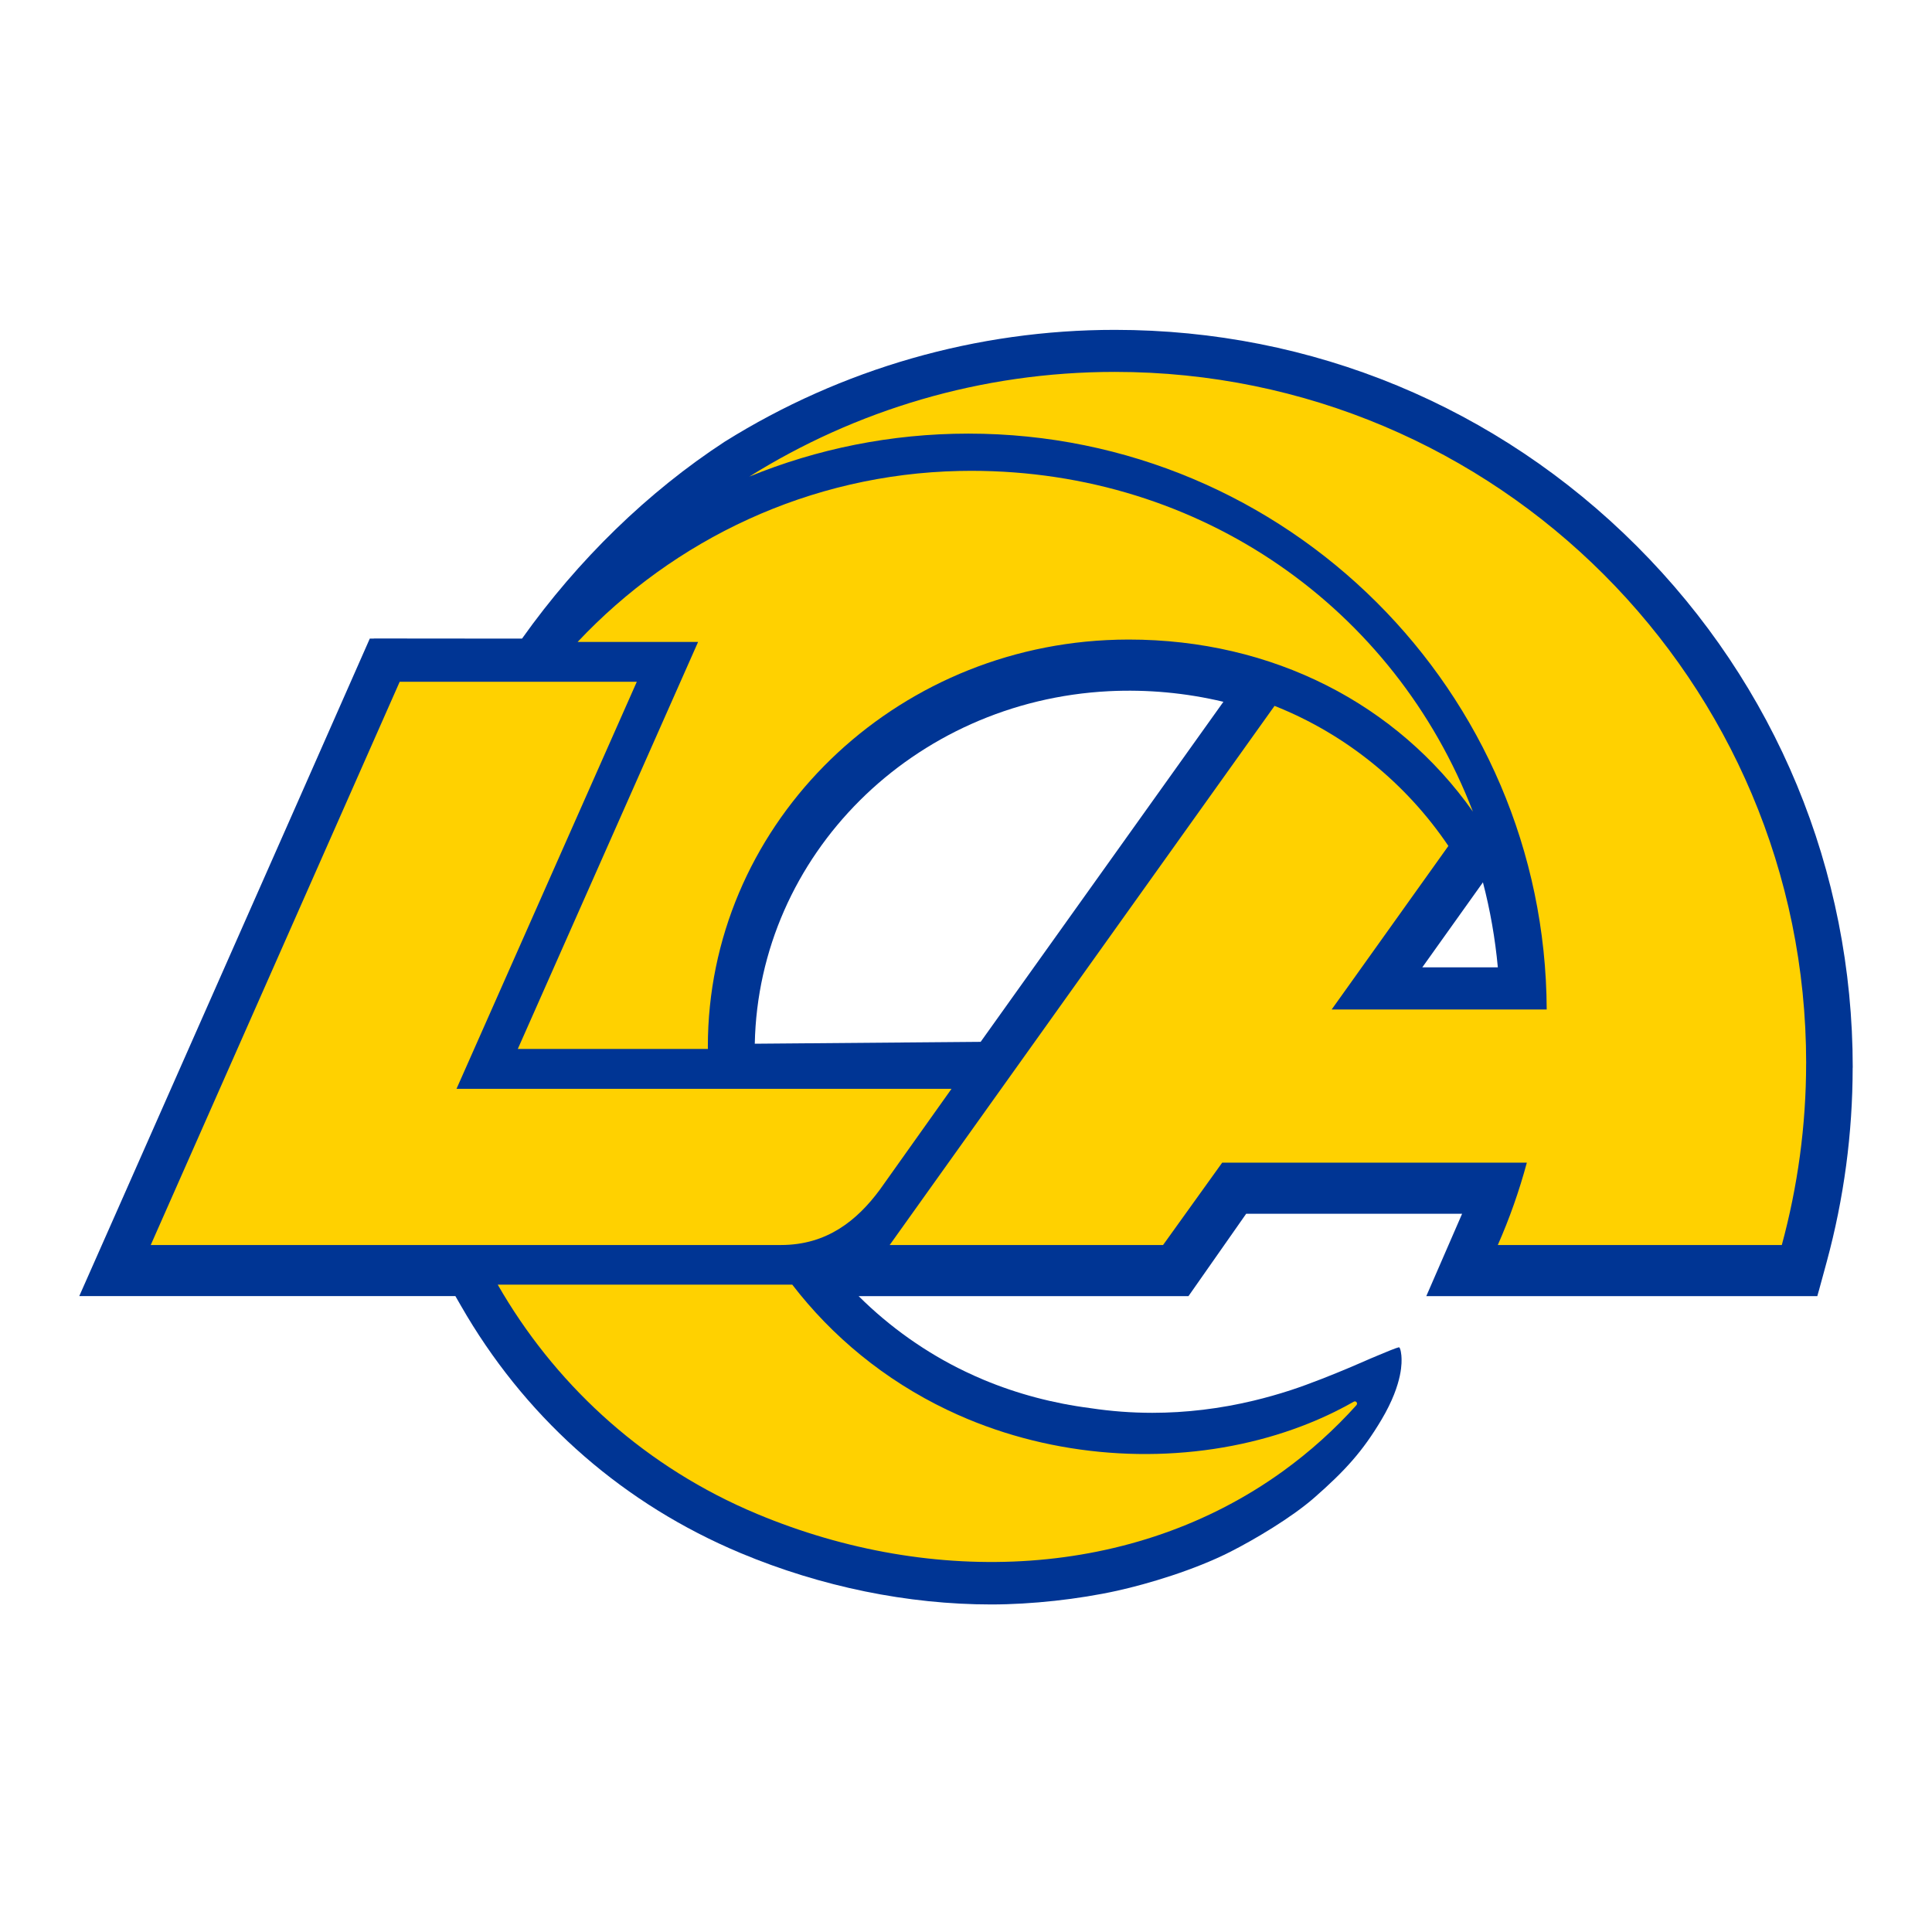
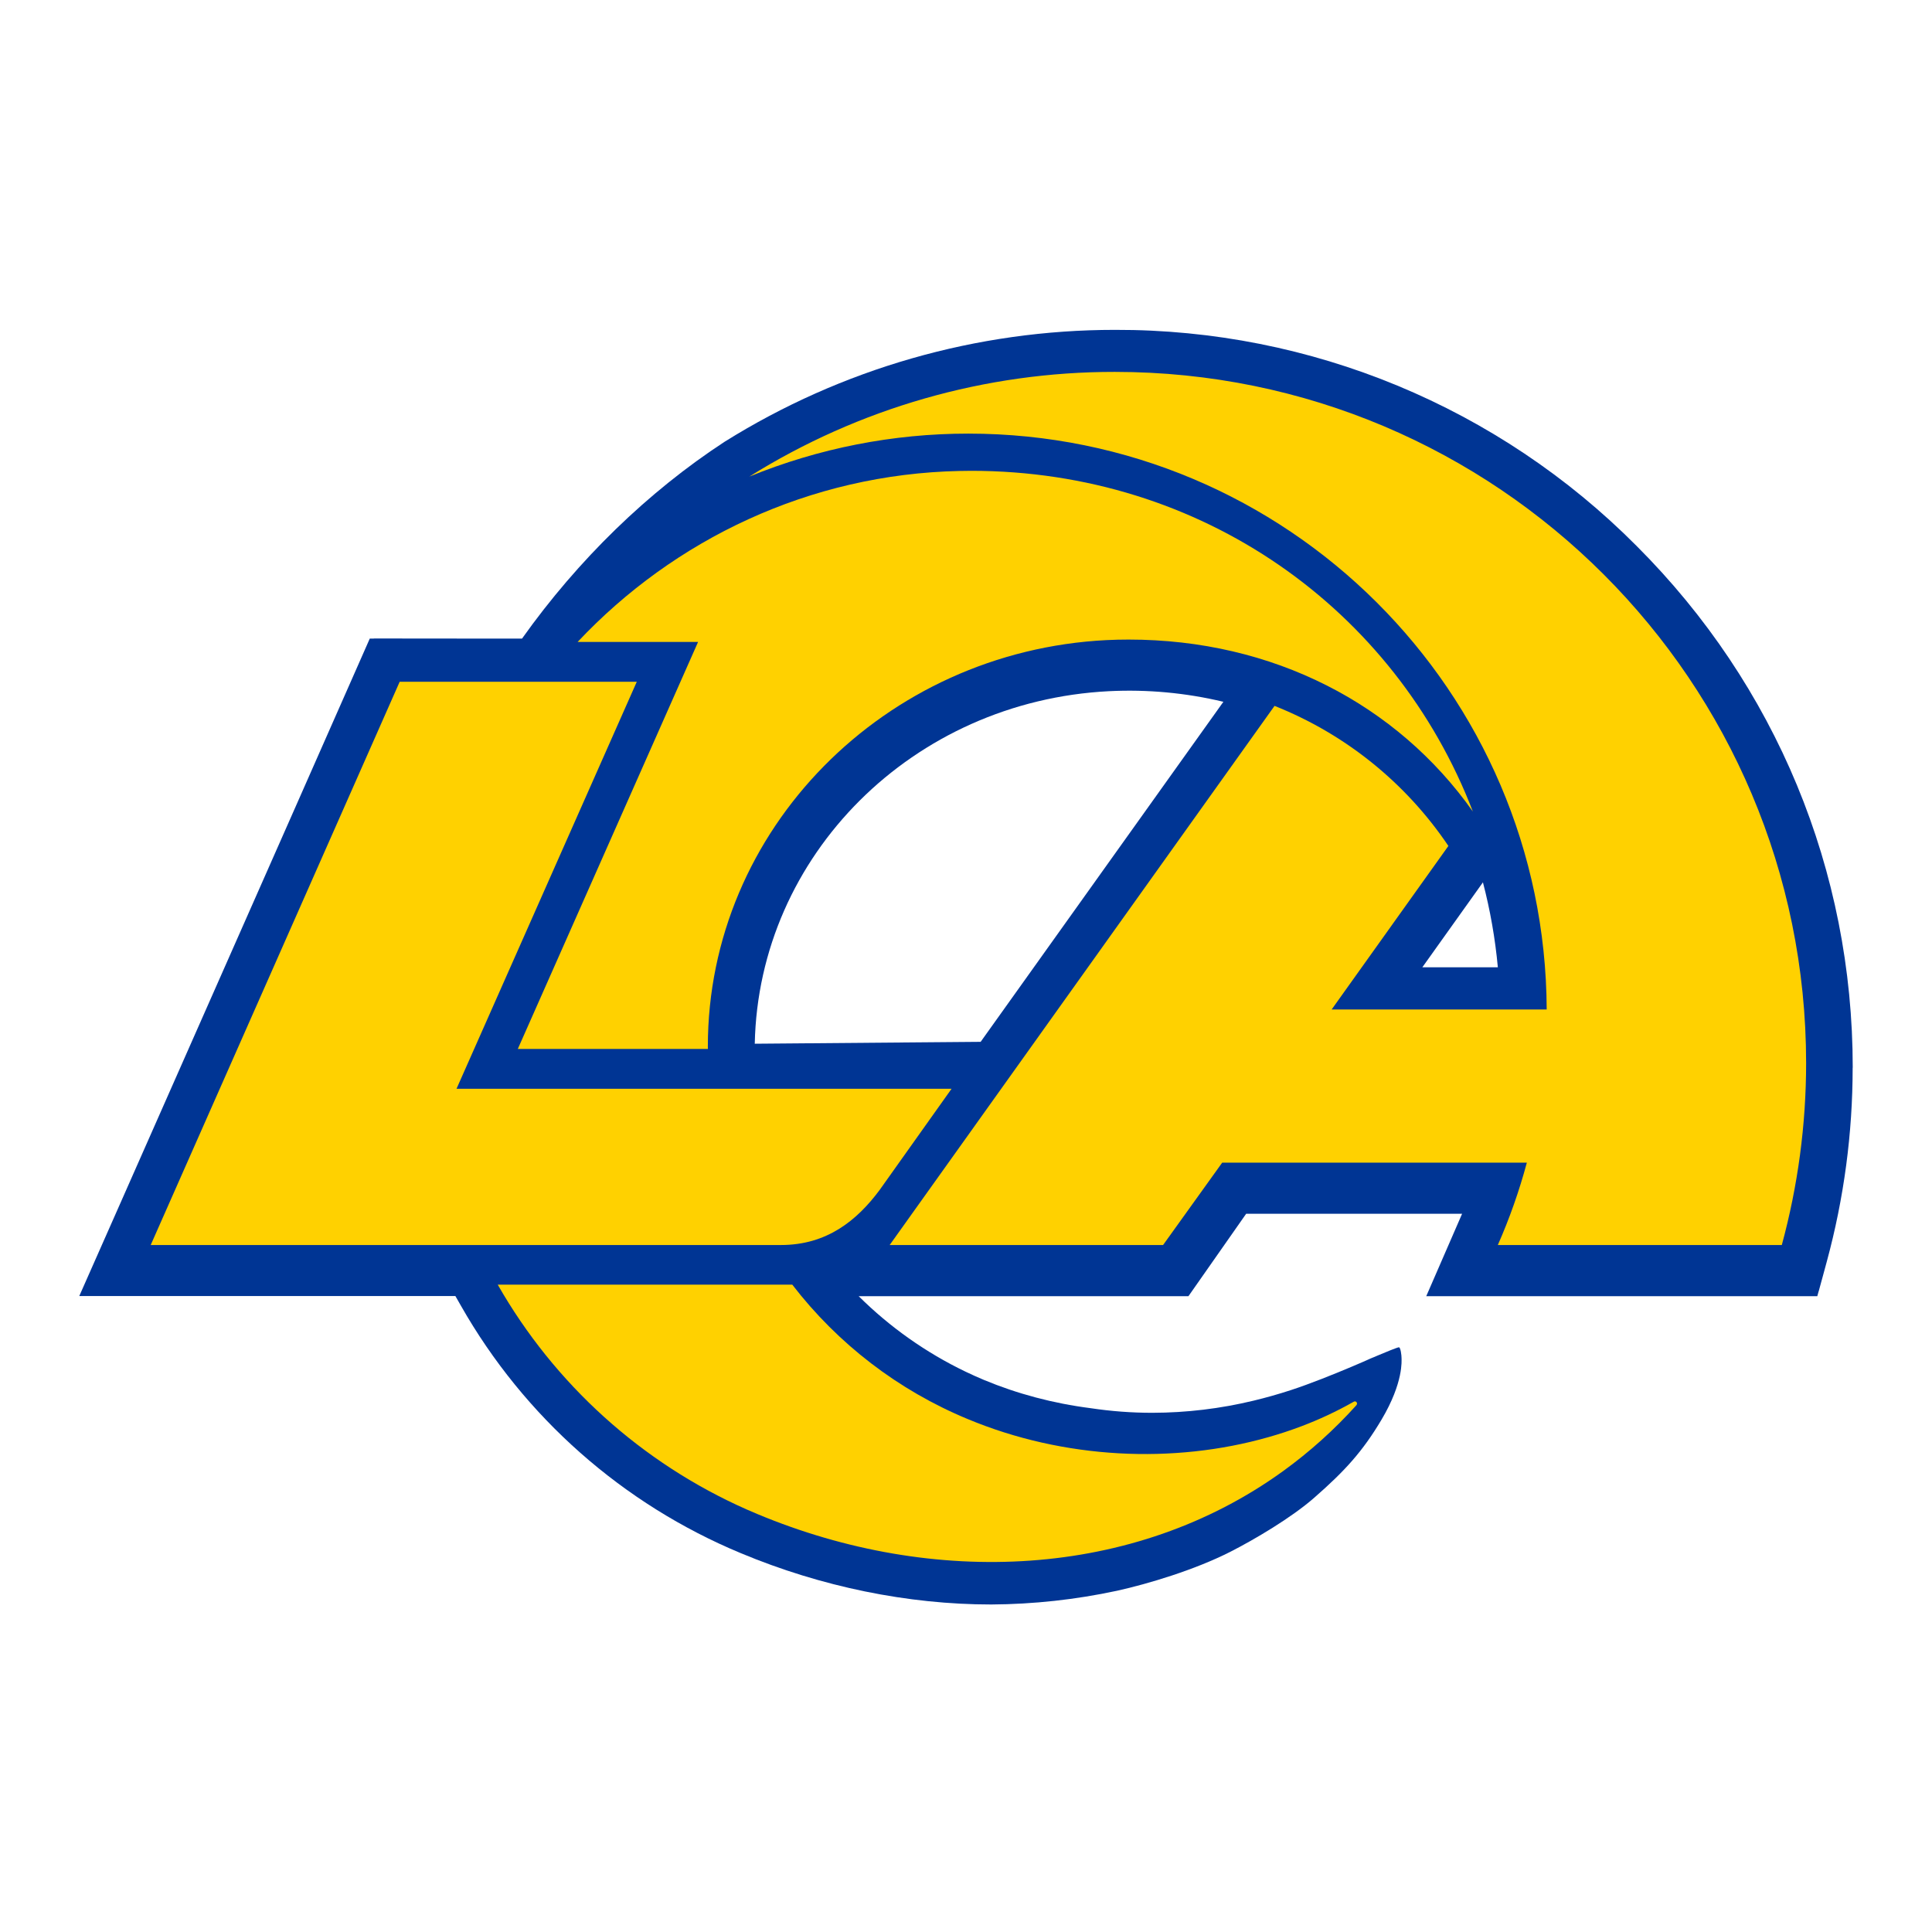
<svg xmlns="http://www.w3.org/2000/svg" width="500" height="500" fill="none" viewBox="-0.56 -0.56 501.12 501.12">
-   <path fill="#003594" d="M480 276.369c0-51.124-19.9-99.176-56.046-135.313C387.807 104.909 339.755 85 288.64 85a190.857 190.857 0 0 0-101.246 29.017c-19.863 12.972-38.014 30.608-52.55 51.06h-6.818c-11.003 0-31.482-.028-31.482-.028-.101 0-.193.009-.294.028h-.893l-19.099 43.286-45.945 103.951L20 335.617h97.557l1.444 2.512c16.1 28.106 40.167 49.845 69.607 62.882.994.432 1.997.865 3.009 1.297 20.829 8.703 43.286 13.294 64.933 13.294 10.396 0 22.614-1.334 32.66-3.56 8.087-1.794 20.038-5.382 29.302-10.074 6.302-3.193 15.953-8.906 21.869-14.095 7.875-6.909 12.484-11.932 17.415-20.24 5.741-9.669 5.162-15.364 5.171-15.953.009-.588-.239-2.861-.709-2.778-1.186.202-11.196 4.618-7.249 2.87 3.947-1.757-10.773 4.987-20.829 8.262a125.627 125.627 0 0 1-9.54 2.696c-8.768 2.106-17.618 3.164-26.303 3.164-5.345 0-10.718-.404-16.027-1.205-9.696-1.242-19.007-3.717-27.673-7.332a100.673 100.673 0 0 1-4.757-2.135c-10.193-4.866-19.697-11.601-27.719-19.586h85.541l14.969-21.372h56.009l-9.292 21.372h101.421l.313-1.132c.018-.055.046-.11.055-.166l.948-3.468 1.131-4.158a192.247 192.247 0 0 0 6.726-50.334l.018-.009Zm-226.191-6.697-58.595.487c1.003-48.87 41.004-88.872 91.862-91.439a105.416 105.416 0 0 1 29.688 2.751l-62.955 88.191v.01Zm114.549-19.33 15.723-22.043a137.422 137.422 0 0 1 3.864 22.043h-19.587Z" />
-   <path fill="#FFD100" d="M381.477 209.954c-19.669-27.867-51.869-44.629-89.304-44.629-1.932 0-3.837.055-5.741.147-57.518 2.898-103.39 49.073-103.39 105.423 0 .202.019.414.019.616h-49.312l46.763-105.57h-31.243c24.978-26.56 60.095-43.516 99.038-44.344 1.021-.018 2.043-.036 3.055-.036 59.754 0 109.866 35.778 130.115 88.393Z" />
-   <path fill="#FFD100" d="m246.256 281.843-18.649 26.239c-5.879 7.921-13.689 14.287-25.576 14.287H38.538l64.575-146.096h61.502l-46.764 105.58h128.395l.01-.01Z" />
-   <path fill="#FFD100" d="M467.911 275.22c0 16.32-2.226 32.126-6.311 47.159h-73.664a149.023 149.023 0 0 0 7.534-21.372h-79.018l-15.337 21.363h-70.913l99.829-139.84c18.455 7.323 34.132 20.102 45.089 36.33l-30.277 42.422h55.779c-.34-82.543-67.362-149.372-149.996-149.372-20.121 0-39.312 3.975-56.838 11.151 27.517-17.186 59.993-27.159 94.824-27.159 99.029 0 179.308 80.28 179.308 179.308l-.009.01ZM351.264 363.916a120.513 120.513 0 0 1-19.025 17.103c-38.732 28.005-90.703 30.194-136.381 11.123-.929-.396-1.877-.801-2.806-1.206-28.124-12.456-50.168-33.267-64.51-58.282h76.396c10.314 13.414 23.911 24.693 40.204 32.485 1.721.819 3.469 1.61 5.244 2.346 25.034 10.452 53.462 11.721 78.044 4.729 2.87-.818 5.686-1.748 8.436-2.787a96.27 96.27 0 0 0 13.718-6.422c.579-.331 1.122.414.68.902v.009Z" />
+   <path fill="#003594" d="M480 276.37c0-51.12-19.9-99.18-56.05-135.31A190 190 0 0 0 288.64 85a191 191 0 0 0-101.25 29.02c-19.86 12.97-38.01 30.6-52.55 51.06h-6.81c-11 0-31.49-.03-31.49-.03q-.14 0-.29.03h-.9l-19.1 43.28-45.94 103.95L20 335.61h97.56l1.44 2.52a149.5 149.5 0 0 0 72.62 64.18c20.83 8.7 43.28 13.3 64.93 13.3a160 160 0 0 0 32.66-3.57c8.09-1.8 20.04-5.38 29.3-10.07 6.3-3.2 15.96-8.9 21.87-14.1 7.88-6.9 12.49-11.93 17.42-20.24 5.74-9.67 5.16-15.36 5.17-15.95s-.24-2.86-.71-2.78c-1.19.2-11.2 4.62-7.25 2.87s-10.77 4.99-20.83 8.26a126 126 0 0 1-9.54 2.7 113 113 0 0 1-26.3 3.16q-8.05 0-16.03-1.2c-9.7-1.24-19-3.72-27.67-7.33a101 101 0 0 1-4.76-2.14 102 102 0 0 1-27.72-19.58h85.54l14.97-21.38h56.01l-9.3 21.38h101.43l.31-1.14q.04-.07.06-.16l.95-3.47 1.13-4.16a192 192 0 0 0 6.72-50.33zm-226.2-6.7-58.59.49c1-48.87 41-88.87 91.87-91.44a105 105 0 0 1 29.68 2.75zm114.56-19.33 15.72-22.04a137 137 0 0 1 3.87 22.04z" />
+   <path fill="#ffd100" d="M381.48 209.95c-19.67-27.86-51.87-44.62-89.3-44.62q-2.9 0-5.75.14c-57.52 2.9-103.39 49.08-103.39 105.43l.02.61h-49.31l46.76-105.57h-31.24c24.98-26.56 60.1-43.52 99.04-44.34l3.05-.04c59.76 0 109.87 35.78 130.12 88.4" />
+   <path fill="#ffd100" d="m246.26 281.84-18.65 26.24c-5.88 7.92-13.7 14.29-25.58 14.29H38.53l64.58-146.1h61.5l-46.76 105.58h128.4" />
+   <path fill="#ffd100" d="M467.91 275.22a180 180 0 0 1-6.31 47.16h-73.66a149 149 0 0 0 7.53-21.37h-79.02l-15.33 21.36H230.2l99.83-139.84a98 98 0 0 1 45.09 36.33l-30.28 42.42h55.78c-.34-82.54-67.36-149.37-150-149.37a150 150 0 0 0-56.83 11.15A178.4 178.4 0 0 1 288.6 95.9c99.03 0 179.31 80.28 179.31 179.31zm-116.65 88.7a121 121 0 0 1-19.02 17.1c-38.73 28-90.7 30.2-136.38 11.12l-2.8-1.2a139.2 139.2 0 0 1-64.52-58.29h76.4a111 111 0 0 0 45.45 34.84c25.03 10.45 53.46 11.72 78.04 4.72q4.31-1.22 8.44-2.78a96 96 0 0 0 13.71-6.42c.58-.34 1.13.4.68.9" />
</svg>
